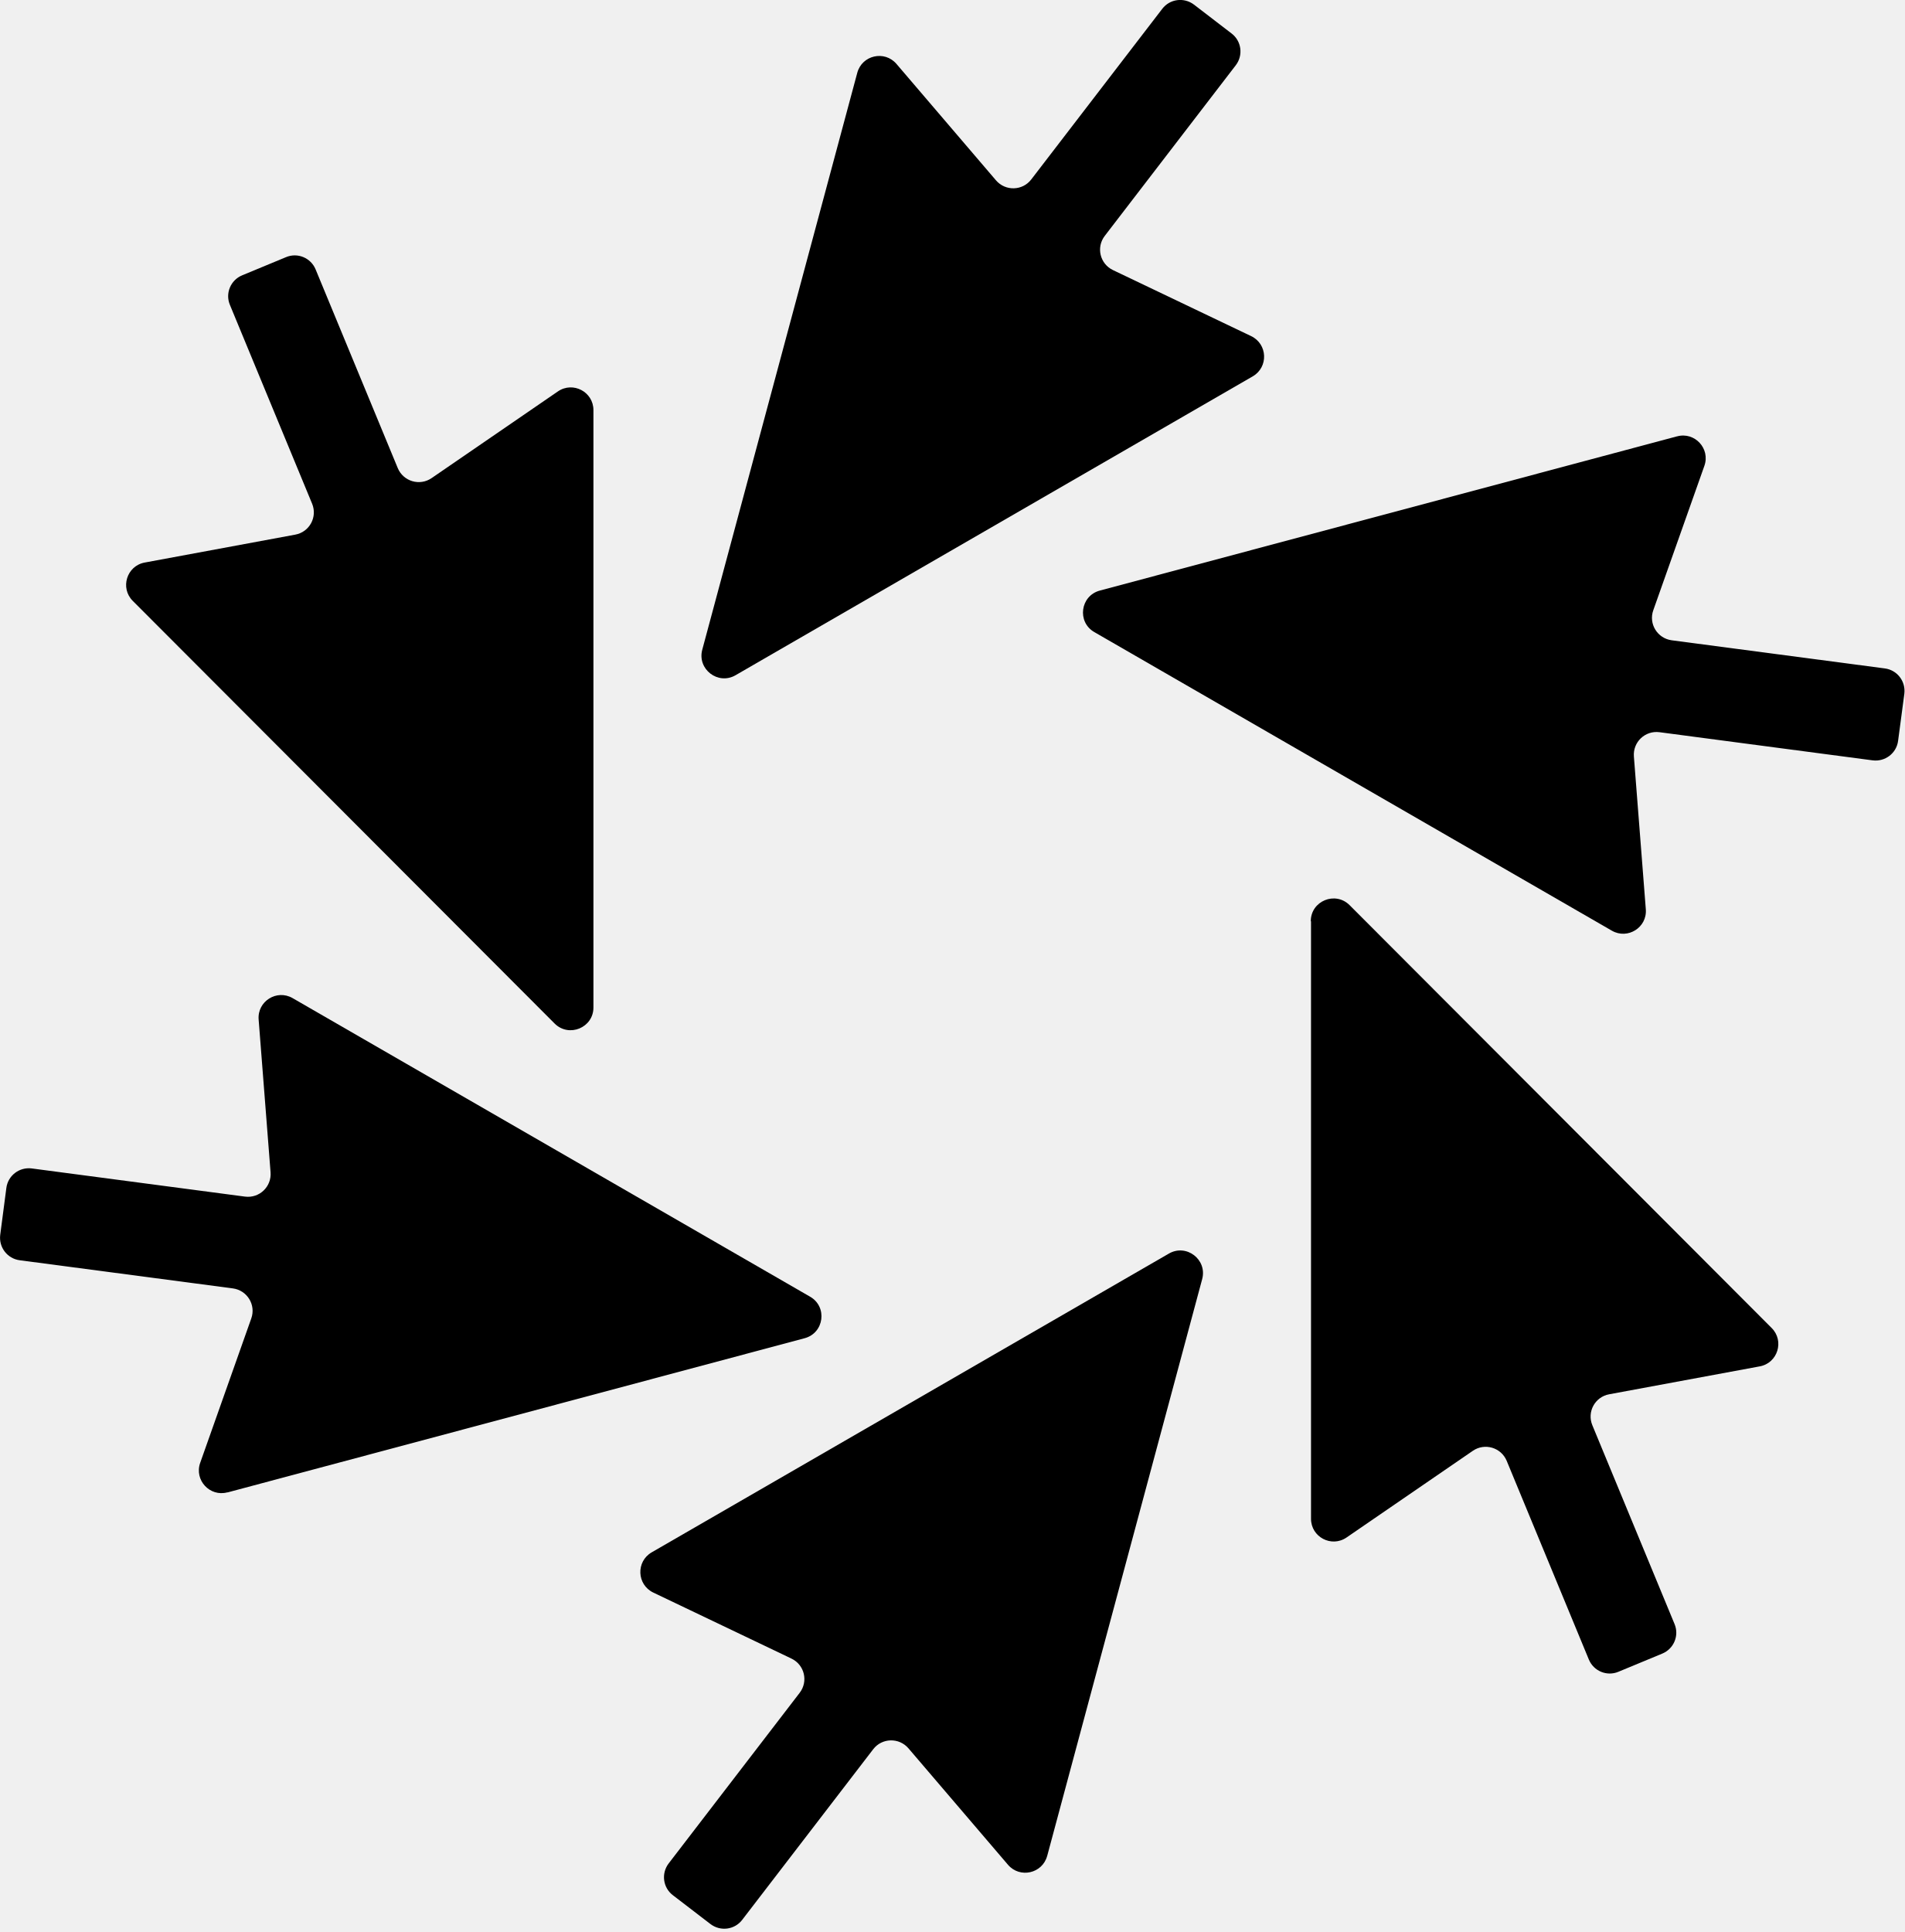
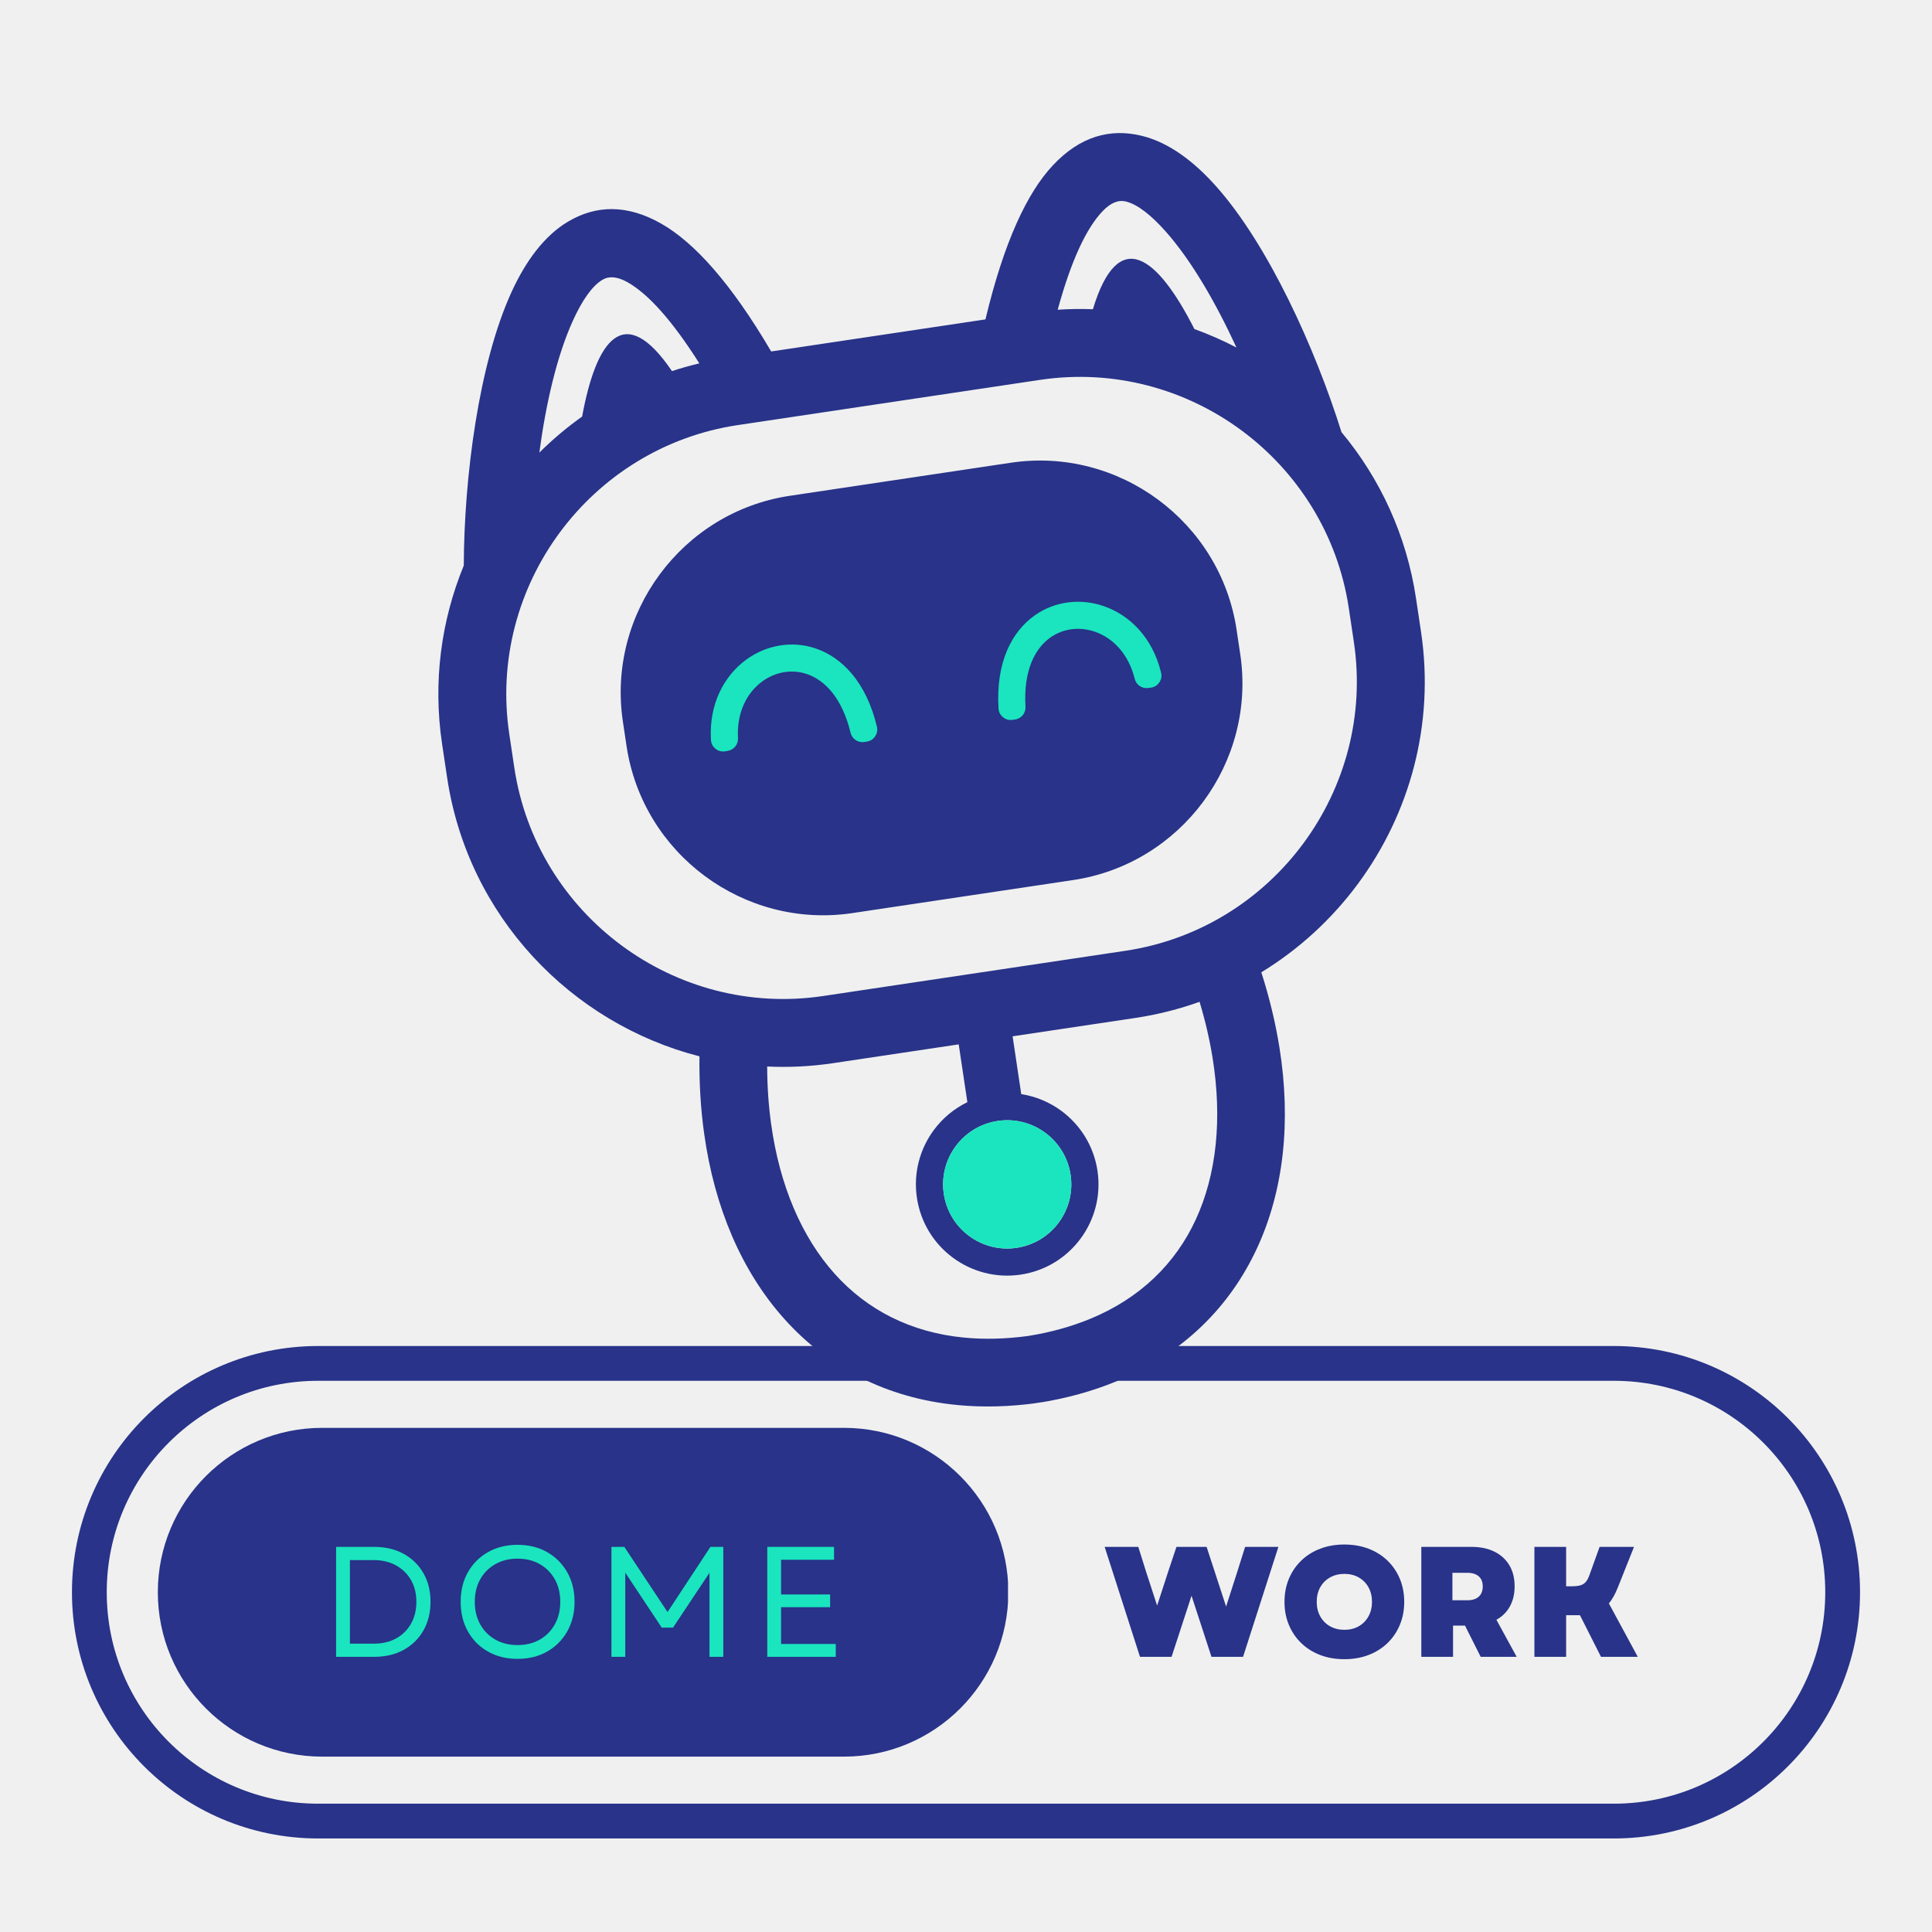
- <svg xmlns="http://www.w3.org/2000/svg" width="345" height="350" viewBox="0 0 345 350" fill="none">
-   <g clip-path="url(#clip0_235_3681)">
-     <path d="M189.698 336.242L217.781 231.72C218.727 228.184 214.923 225.265 211.757 227.094L118.05 281.226C115.192 282.891 115.356 287.065 118.337 288.504L143.378 300.469C145.742 301.6 146.462 304.602 144.858 306.678L121.133 337.578C119.756 339.387 120.085 341.957 121.894 343.335L128.699 348.557C130.508 349.934 133.078 349.605 134.456 347.796L158.181 316.896C159.764 314.819 162.868 314.737 164.575 316.731L182.605 337.825C184.763 340.333 188.834 339.408 189.698 336.221V336.242Z" fill="black" />
-     <path d="M155.302 13.178L127.219 117.7C126.273 121.236 130.077 124.156 133.243 122.326L226.95 68.173C229.808 66.508 229.644 62.335 226.663 60.896L201.622 48.93C199.257 47.8 198.538 44.798 200.142 42.721L223.867 11.821C225.244 10.012 224.915 7.442 223.106 6.065L216.301 0.843C214.492 -0.535 211.922 -0.206 210.544 1.604L186.819 32.504C185.236 34.58 182.132 34.662 180.425 32.668L162.395 11.575C160.237 9.066 156.166 9.992 155.302 13.178Z" fill="black" />
-     <path d="M41.2 270.371L145.763 242.431C149.299 241.486 149.937 236.736 146.75 234.907L53.001 180.816C50.143 179.171 46.587 181.392 46.854 184.702L49.013 212.374C49.218 214.985 46.977 217.123 44.366 216.774L5.757 211.675C3.495 211.387 1.439 212.97 1.151 215.211L0.041 223.702C-0.247 225.964 1.336 228.019 3.577 228.307L42.187 233.406C44.777 233.755 46.402 236.387 45.517 238.854L36.266 265.005C35.156 268.13 38.014 271.214 41.2 270.35V270.371Z" fill="black" />
-     <path d="M303.8 79.049L199.237 106.989C195.701 107.934 195.063 112.684 198.25 114.513L291.999 168.604C294.857 170.249 298.413 168.028 298.146 164.718L295.987 137.046C295.782 134.435 298.023 132.297 300.634 132.646L339.243 137.745C341.505 138.033 343.561 136.45 343.849 134.209L344.979 125.697C345.267 123.436 343.684 121.38 341.443 121.092L302.834 115.994C300.243 115.644 298.619 113.013 299.503 110.545L308.755 84.394C309.865 81.269 307.007 78.186 303.82 79.049H303.8Z" fill="black" />
-     <path d="M24.013 108.819L100.472 185.421C103.062 188.012 107.503 186.182 107.503 182.522V74.3C107.503 70.99 103.802 69.037 101.068 70.908L78.186 86.615C76.027 88.095 73.067 87.211 72.059 84.806L57.175 48.807C56.311 46.71 53.906 45.703 51.809 46.587L43.873 49.876C41.776 50.739 40.768 53.145 41.653 55.242L56.537 91.241C57.544 93.667 56.064 96.38 53.494 96.853L26.213 101.911C22.964 102.507 21.71 106.516 24.054 108.86L24.013 108.819Z" fill="black" />
-     <path d="M237.497 166.918V275.141C237.497 278.451 241.198 280.404 243.932 278.533L266.814 262.826C268.973 261.346 271.933 262.23 272.941 264.635L287.826 300.634C288.689 302.731 291.094 303.738 293.191 302.854L301.127 299.565C303.224 298.701 304.232 296.296 303.348 294.199L288.463 258.2C287.455 255.774 288.936 253.06 291.506 252.588L318.787 247.53C322.036 246.934 323.29 242.925 320.946 240.581L244.487 163.978C241.897 161.388 237.456 163.218 237.456 166.877L237.497 166.918Z" fill="black" />
-   </g>
-   <defs>
-     <clipPath id="clip0_235_3681">
-       <rect width="345" height="349.42" fill="white" />
+ <svg xmlns="http://www.w3.org/2000/svg" width="2000" zoomAndPan="magnify" viewBox="0 0 1500 1500" height="2000" preserveAspectRatio="xMidYMid meet" version="1.0" id="svg57">
+   <defs id="defs14">
+     <g id="g1" />
+     <clipPath id="f8b804c66c">
+       <path d="M 340 103 L 1107 103 L 1107 1092 L 340 1092 Z M 340 103 " clip-rule="nonzero" id="path1" />
+     </clipPath>
+     <clipPath id="169de0e24d">
+       <path d="M 284.172 185.883 L 1041.492 72.57 L 1185.102 1032.387 L 427.781 1145.695 Z M 284.172 185.883 " clip-rule="nonzero" id="path2" />
+     </clipPath>
+     <clipPath id="74ae6cf58a">
+       <path d="M 284.172 185.883 L 1041.492 72.57 L 1185.102 1032.387 L 427.781 1145.695 Z M 284.172 185.883 " clip-rule="nonzero" id="path3" />
+     </clipPath>
+     <clipPath id="0e84efc92d">
+       <path d="M 551 467 L 902 467 L 902 970 L 551 970 Z M 551 467 " clip-rule="nonzero" id="path4" />
+     </clipPath>
+     <clipPath id="9a6279d32e">
+       <path d="M 284.172 185.883 L 1041.492 72.57 L 1185.102 1032.387 L 427.781 1145.695 Z M 284.172 185.883 " clip-rule="nonzero" id="path5" />
+     </clipPath>
+     <clipPath id="7a881679a1">
+       <path d="M 284.172 185.883 L 1041.492 72.57 L 1185.102 1032.387 L 427.781 1145.695 Z M 284.172 185.883 " clip-rule="nonzero" id="path6" />
+     </clipPath>
+     <clipPath id="79fdf953f3">
+       <path d="M 55.871 1045.043 L 1444.117 1045.043 L 1444.117 1427.543 L 55.871 1427.543 Z M 55.871 1045.043 " clip-rule="nonzero" id="path7" />
+     </clipPath>
+     <clipPath id="13fcd61433">
+       <path d="M 247.039 1045.043 L 1252.957 1045.043 C 1358.539 1045.043 1444.125 1130.629 1444.125 1236.211 C 1444.125 1341.789 1358.539 1427.379 1252.957 1427.379 L 247.039 1427.379 C 141.461 1427.379 55.871 1341.789 55.871 1236.211 C 55.871 1130.629 141.461 1045.043 247.039 1045.043 Z M 247.039 1045.043 " clip-rule="nonzero" id="path8" />
+     </clipPath>
+     <clipPath id="526453be26">
+       <path d="M 122.535 1108.582 L 783 1108.582 L 783 1363.84 L 122.535 1363.84 Z M 122.535 1108.582 " clip-rule="nonzero" id="path9" />
+     </clipPath>
+     <clipPath id="147e76e816">
+       <path d="M 250.164 1108.582 L 655.246 1108.582 C 725.734 1108.582 782.875 1165.723 782.875 1236.211 C 782.875 1306.699 725.734 1363.84 655.246 1363.84 L 250.164 1363.84 C 179.676 1363.84 122.535 1306.699 122.535 1236.211 C 122.535 1165.723 179.676 1108.582 250.164 1108.582 Z M 250.164 1108.582 " clip-rule="nonzero" id="path10" />
+     </clipPath>
+     <clipPath id="fc768c6257">
+       <path d="M 0.535 0.582 L 660.879 0.582 L 660.879 255.84 L 0.535 255.84 Z M 0.535 0.582 " clip-rule="nonzero" id="path11" />
+     </clipPath>
+     <clipPath id="65d70ee63d">
+       <path d="M 128.164 0.582 L 533.246 0.582 C 603.734 0.582 660.875 57.723 660.875 128.211 C 660.875 198.699 603.734 255.84 533.246 255.84 L 128.164 255.84 C 57.676 255.84 0.535 198.699 0.535 128.211 C 0.535 57.723 57.676 0.582 128.164 0.582 Z M 128.164 0.582 " clip-rule="nonzero" id="path12" />
+     </clipPath>
+     <clipPath id="619f01f167">
+       <rect x="0" width="661" y="0" height="256" id="rect12" />
+     </clipPath>
+     <clipPath id="a6304845a8">
+       <rect x="0" width="426" y="0" height="178" id="rect13" />
+     </clipPath>
+     <clipPath id="47f8c8b454">
+       <rect x="0" width="431" y="0" height="178" id="rect14" />
    </clipPath>
  </defs>
+   <g clip-path="url(#f8b804c66c)" id="g18">
+     <g clip-path="url(#169de0e24d)" id="g17">
+       <g clip-path="url(#74ae6cf58a)" id="g16">
+         <path fill="#283389" d="M 1041.52 335.52 C 1021.023 270.086 984.801 190.555 944.684 145.211 C 926.652 124.828 907.078 110.469 886.434 105.434 C 862.145 99.492 838.723 105.691 817.508 128.305 C 797.5 149.605 779.492 187.738 765.105 247.98 L 598.75 272.871 C 567.359 219.477 538.98 188.309 513.613 173.773 C 486.707 158.359 462.52 159.285 441.012 172.078 C 422.77 182.93 408.234 202.395 396.957 227.164 C 371.707 282.695 360.348 370.273 360.074 439.082 C 342.609 481.594 335.984 529.133 343.242 577.648 L 347.145 603.723 C 363.262 711.449 443.406 794.57 543.066 820.141 C 542.797 840.863 544.008 860.914 546.699 880.109 C 554.742 937.785 576.02 987.285 608.938 1023.996 C 642.73 1061.688 688.191 1085.594 743.66 1090.895 C 763.148 1092.754 783.984 1092.262 806.105 1089.176 L 806.504 1089.117 C 828.562 1085.59 848.629 1079.965 866.723 1072.48 C 918.203 1051.156 954.684 1015.012 975.961 969.082 C 996.676 924.367 1002.555 870.809 993.359 813.277 C 990.297 794.164 985.609 774.633 979.285 754.895 C 1008.668 736.969 1034.078 713.5 1054.277 686.219 C 1094.465 631.914 1114.016 562.324 1103.285 490.613 L 1099.383 464.539 C 1092.02 415.336 1071.332 371.293 1041.52 335.52 Z M 855.809 164.211 C 862.367 157.234 868.488 155.051 874.082 156.43 C 883.359 158.688 894.062 167.312 905.34 180.062 C 925.035 202.348 943.914 234.918 959.977 269.805 C 949.445 264.32 938.523 259.527 927.301 255.461 C 927.301 255.461 927.324 255.457 927.324 255.457 C 898.809 199.324 868.371 174.527 848.516 240.094 C 839.48 239.746 830.379 239.863 821.191 240.469 C 831.844 201.582 843.566 177.223 855.809 164.211 Z M 444.797 248.949 C 451.848 233.457 459.562 222.098 467.77 217.203 C 472.734 214.242 479.227 214.535 487.52 219.293 C 503.016 228.176 521.375 248.035 542.969 282.121 C 535.758 283.832 528.66 285.844 521.715 288.129 C 484.531 233.34 462.93 263.816 451.957 323.414 C 440.094 331.844 428.98 341.223 418.738 351.398 C 423.871 313.109 432.418 276.168 444.797 248.949 Z M 928.312 947.043 C 912.594 980.984 885.359 1007.824 846.746 1023.809 C 832.145 1029.84 816.078 1034.371 798.535 1037.199 C 780.93 1039.629 764.242 1040.023 748.516 1038.504 C 706.914 1034.523 673.016 1016.832 648.051 988.977 C 622.195 960.145 605.305 920.152 598.707 872.734 C 596.715 858.504 595.68 843.566 595.617 828.027 C 612.461 828.836 629.625 828.008 646.891 825.426 L 744.344 810.844 L 751.062 855.73 C 740.637 860.777 731.734 868.285 725.016 877.371 C 714.23 891.949 708.996 910.656 711.891 930 C 714.785 949.348 725.242 965.703 739.848 976.484 C 754.426 987.27 773.133 992.504 792.477 989.609 C 811.82 986.715 828.18 976.258 838.961 961.656 C 849.746 947.074 854.98 928.371 852.086 909.023 C 849.191 889.68 838.711 873.324 824.133 862.539 C 815.047 855.82 804.34 851.246 792.895 849.473 L 786.18 804.586 L 881.531 790.32 C 898.816 787.73 915.449 783.5 931.344 777.797 C 935.832 792.672 939.188 807.242 941.469 821.426 C 949.039 868.699 944.594 911.883 928.312 947.043 Z M 774.629 870.309 C 788.219 868.277 801.348 871.945 811.602 879.531 C 821.836 887.121 829.188 898.602 831.223 912.191 C 833.254 925.781 829.586 938.914 822.023 949.164 C 814.438 959.418 802.953 966.773 789.363 968.805 C 775.773 970.84 762.645 967.168 752.387 959.582 C 742.137 952.02 734.805 940.512 732.77 926.922 C 730.738 913.332 734.406 900.203 741.969 889.949 C 749.555 879.695 761.035 872.344 774.629 870.309 Z M 1051.133 498.391 C 1059.711 555.719 1044.031 611.379 1011.883 654.863 C 979.719 698.348 931.102 729.609 873.754 738.191 L 639.09 773.301 C 524.371 790.465 416.457 710.641 399.293 595.922 L 395.391 569.848 C 386.812 512.52 402.496 456.859 434.641 413.375 C 466.812 369.914 515.445 338.625 572.77 330.047 L 807.434 294.938 C 922.152 277.773 1030.066 357.598 1047.234 472.316 Z M 960.082 488.934 L 962.934 507.988 C 969.203 549.891 957.754 590.57 934.246 622.352 C 910.734 654.133 875.188 676.988 833.289 683.258 L 661.75 708.926 C 577.887 721.473 499.004 663.125 486.457 579.258 L 483.605 560.203 C 477.332 518.281 488.785 477.598 512.297 445.84 C 535.805 414.059 571.352 391.203 613.273 384.93 L 784.812 359.262 C 868.656 346.742 947.539 405.09 960.082 488.934 Z M 960.082 488.934 " fill-opacity="1" fill-rule="evenodd" id="path16" />
+       </g>
+     </g>
+   </g>
+   <g clip-path="url(#0e84efc92d)" id="g21">
+     <g clip-path="url(#9a6279d32e)" id="g20">
+       <g clip-path="url(#7a881679a1)" id="g19">
+         <path fill="#1ae5be" d="M 811.602 879.508 C 821.832 887.098 829.184 898.578 831.219 912.172 C 833.25 925.762 829.582 938.891 822.02 949.141 C 814.434 959.398 802.949 966.75 789.359 968.781 C 775.77 970.816 762.641 967.145 752.387 959.562 C 742.133 951.996 734.801 940.492 732.766 926.898 C 730.734 913.309 734.402 900.18 741.965 889.93 C 749.531 879.676 761.035 872.32 774.625 870.289 C 788.238 868.273 801.371 871.941 811.602 879.508 Z M 632.914 503.328 C 623.695 500.25 614.125 499.668 604.926 501.25 C 595.77 502.82 587.027 506.551 579.359 512.156 C 562.164 524.73 550.324 546.645 551.98 574.5 C 552.148 577.281 553.359 579.637 555.543 581.367 C 557.727 583.102 560.289 583.758 563.051 583.301 L 565.082 582.949 C 569.871 582.145 573.242 577.906 572.973 573.082 C 571.883 553.102 579.949 537.73 591.719 529.137 C 596.777 525.438 602.496 522.973 608.43 521.949 C 614.297 520.938 620.418 521.312 626.324 523.277 C 640.711 528.074 653.984 542.379 660.379 568.918 C 661.535 573.77 666.23 576.891 671.156 576.062 L 673.145 575.742 C 675.836 575.297 677.984 573.91 679.496 571.625 C 681.012 569.34 681.449 566.828 680.824 564.16 C 672.508 529.449 653.656 510.227 632.914 503.328 Z M 857.051 470.629 C 848.078 467.516 838.605 466.512 829.41 467.684 C 820.152 468.863 811.172 472.223 803.258 477.863 C 785.445 490.531 773.043 514.43 775.254 550.078 C 775.414 552.816 776.59 555.082 778.707 556.824 C 780.824 558.57 783.281 559.266 785.988 558.906 L 787.984 558.629 C 792.934 557.98 796.512 553.617 796.199 548.641 C 794.547 521.418 803.047 503.828 815.398 495.035 C 820.473 491.426 826.215 489.273 832.121 488.527 C 838.098 487.77 844.285 488.449 850.203 490.504 C 863.977 495.277 876.207 507.613 880.992 527.039 C 882.152 531.754 886.613 534.797 891.43 534.168 L 893.473 533.906 C 896.246 533.539 898.484 532.184 900.062 529.867 C 901.645 527.57 902.137 524.961 901.457 522.258 C 894.906 495.086 877.172 477.602 857.051 470.629 Z M 857.051 470.629 " fill-opacity="1" fill-rule="nonzero" id="path18" />
+       </g>
+     </g>
+   </g>
+   <g clip-path="url(#79fdf953f3)" id="g23">
+     <g clip-path="url(#13fcd61433)" id="g22">
+       <path stroke-linecap="butt" transform="matrix(0.75, 0, 0, 0.75, 55.8685, 1045.042)" fill="none" stroke-linejoin="miter" d="M 254.894 0.002 L 1596.118 0.002 C 1736.894 0.002 1851.009 114.116 1851.009 254.893 C 1851.009 395.663 1736.894 509.783 1596.118 509.783 L 254.894 509.783 C 114.123 509.783 0.003 395.663 0.003 254.893 C 0.003 114.116 114.123 0.002 254.894 0.002 Z M 254.894 0.002 " stroke="#283389" stroke-width="72" stroke-opacity="1" stroke-miterlimit="4" id="path21" />
+     </g>
+   </g>
+   <g clip-path="url(#526453be26)" id="g29">
+     <g clip-path="url(#147e76e816)" id="g28">
+       <g transform="matrix(1, 0, 0, 1, 122, 1108)" id="g27">
+         <g clip-path="url(#619f01f167)" id="g26">
+           <g clip-path="url(#fc768c6257)" id="g25">
+             <g clip-path="url(#65d70ee63d)" id="g24">
+               <path fill="#283389" d="M 0.535 0.582 L 660.617 0.582 L 660.617 255.84 L 0.535 255.84 Z M 0.535 0.582 " fill-opacity="1" fill-rule="nonzero" id="path23" />
+             </g>
+           </g>
+         </g>
+       </g>
+     </g>
+   </g>
+   <g transform="matrix(1, 0, 0, 1, 243, 1156)" id="g43">
+     <g clip-path="url(#a6304845a8)" id="g42">
+       <g fill="#1ae5be" fill-opacity="1" id="g32">
+         <g transform="translate(5.505508, 130.3654)" id="g31">
+           <g id="g30">
+             <path d="M 12.438 0 L 12.438 -85.375 L 41.953 -85.375 C 50.734 -85.375 58.395 -83.562 64.938 -79.938 C 71.488 -76.32 76.594 -71.32 80.25 -64.938 C 83.914 -58.562 85.75 -51.145 85.75 -42.688 C 85.75 -34.312 83.914 -26.91 80.25 -20.484 C 76.594 -14.066 71.488 -9.047 64.938 -5.422 C 58.395 -1.805 50.734 0 41.953 0 Z M 23.172 -10.25 L 41.953 -10.25 C 48.461 -10.25 54.176 -11.609 59.094 -14.328 C 64.008 -17.055 67.848 -20.859 70.609 -25.734 C 73.379 -30.609 74.766 -36.258 74.766 -42.688 C 74.766 -49.195 73.359 -54.867 70.547 -59.703 C 67.742 -64.535 63.863 -68.312 58.906 -71.031 C 53.945 -73.758 48.133 -75.125 41.469 -75.125 L 23.172 -75.125 Z M 23.172 -10.25 " id="path29" />
+           </g>
+         </g>
+       </g>
+       <g fill="#1ae5be" fill-opacity="1" id="g35">
+         <g transform="translate(107.5794, 130.3654)" id="g34">
+           <g id="g33">
+             <path d="M 51.234 1.578 C 42.609 1.578 34.961 -0.305 28.297 -4.078 C 21.629 -7.859 16.426 -13.082 12.688 -19.75 C 8.945 -26.426 7.078 -34.07 7.078 -42.688 C 7.078 -51.383 8.945 -59.047 12.688 -65.672 C 16.426 -72.305 21.629 -77.516 28.297 -81.297 C 34.961 -85.078 42.609 -86.969 51.234 -86.969 C 59.93 -86.969 67.594 -85.078 74.219 -81.297 C 80.844 -77.516 86.047 -72.305 89.828 -65.672 C 93.609 -59.047 95.5 -51.383 95.5 -42.688 C 95.5 -34.07 93.609 -26.426 89.828 -19.75 C 86.047 -13.082 80.844 -7.859 74.219 -4.078 C 67.594 -0.305 59.93 1.578 51.234 1.578 Z M 18.047 -42.688 C 18.047 -36.102 19.445 -30.289 22.25 -25.25 C 25.062 -20.207 28.969 -16.258 33.969 -13.406 C 38.969 -10.562 44.723 -9.141 51.234 -9.141 C 57.816 -9.141 63.586 -10.562 68.547 -13.406 C 73.504 -16.258 77.383 -20.207 80.188 -25.25 C 83 -30.289 84.406 -36.102 84.406 -42.688 C 84.406 -49.352 83 -55.188 80.188 -60.188 C 77.383 -65.188 73.504 -69.109 68.547 -71.953 C 63.586 -74.805 57.816 -76.234 51.234 -76.234 C 44.723 -76.234 38.969 -74.805 33.969 -71.953 C 28.969 -69.109 25.062 -65.188 22.25 -60.188 C 19.445 -55.188 18.047 -49.352 18.047 -42.688 Z M 18.047 -42.688 " id="path32" />
+           </g>
+         </g>
+       </g>
+       <g fill="#1ae5be" fill-opacity="1" id="g38">
+         <g transform="translate(219.2873, 130.3654)" id="g37">
+           <g id="g36">
+             <path d="M 12.438 0 L 12.438 -85.375 L 22.438 -85.375 L 55.984 -34.766 L 89.281 -85.375 L 99.281 -85.375 L 99.281 0 L 88.547 0 L 88.547 -65.25 L 60.25 -22.688 L 51.469 -22.688 L 23.172 -65.375 L 23.172 0 Z M 12.438 0 " id="path35" />
+           </g>
+         </g>
+       </g>
+       <g fill="#1ae5be" fill-opacity="1" id="g41">
+         <g transform="translate(340.2634, 130.3654)" id="g40">
+           <g id="g39">
+             <path d="M 12.438 0 L 12.438 -85.375 L 64.281 -85.375 L 64.281 -75.375 L 23.172 -75.375 L 23.172 -48.422 L 61.234 -48.422 L 61.234 -38.547 L 23.172 -38.547 L 23.172 -10 L 65.625 -10 L 65.625 0 Z M 12.438 0 " id="path38" />
+           </g>
+         </g>
+       </g>
+     </g>
+   </g>
+   <g transform="matrix(1, 0, 0, 1, 853, 1156)" id="g57">
+     <g clip-path="url(#47f8c8b454)" id="g56">
+       <g fill="#283389" fill-opacity="1" id="g46">
+         <g transform="translate(4.043129, 130.3654)" id="g45">
+           <g id="g44">
+             <path d="M 28.047 0 L 0.609 -85.375 L 26.719 -85.375 L 32.688 -66.344 L 41.344 -39.766 L 50 -66.344 L 56.344 -85.375 L 79.766 -85.375 L 94.891 -39.031 L 103.672 -66.344 L 109.656 -85.375 L 135.5 -85.375 L 108.062 0 L 83.547 0 L 68.062 -47.453 L 52.562 0 Z M 28.047 0 " id="path43" />
+           </g>
+         </g>
+       </g>
+       <g fill="#283389" fill-opacity="1" id="g49">
+         <g transform="translate(140.1392, 130.3654)" id="g48">
+           <g id="g47">
+             <path d="M 50.609 1.828 C 43.785 1.828 37.547 0.75 31.891 -1.406 C 26.242 -3.562 21.348 -6.629 17.203 -10.609 C 13.055 -14.598 9.844 -19.316 7.562 -24.766 C 5.281 -30.211 4.141 -36.188 4.141 -42.688 C 4.141 -49.195 5.281 -55.176 7.562 -60.625 C 9.844 -66.07 13.055 -70.785 17.203 -74.766 C 21.348 -78.754 26.242 -81.82 31.891 -83.969 C 37.547 -86.125 43.785 -87.203 50.609 -87.203 C 57.441 -87.203 63.68 -86.125 69.328 -83.969 C 74.984 -81.82 79.883 -78.754 84.031 -74.766 C 88.176 -70.785 91.391 -66.07 93.672 -60.625 C 95.953 -55.176 97.094 -49.195 97.094 -42.688 C 97.094 -36.188 95.953 -30.211 93.672 -24.766 C 91.391 -19.316 88.176 -14.598 84.031 -10.609 C 79.883 -6.629 74.984 -3.562 69.328 -1.406 C 63.68 0.75 57.441 1.828 50.609 1.828 Z M 29.156 -42.688 C 29.156 -38.457 30.066 -34.695 31.891 -31.406 C 33.723 -28.113 36.266 -25.551 39.516 -23.719 C 42.766 -21.895 46.461 -20.984 50.609 -20.984 C 54.836 -20.984 58.555 -21.895 61.766 -23.719 C 64.984 -25.551 67.504 -28.113 69.328 -31.406 C 71.16 -34.695 72.078 -38.457 72.078 -42.688 C 72.078 -47 71.16 -50.781 69.328 -54.031 C 67.504 -57.281 64.984 -59.82 61.766 -61.656 C 58.555 -63.488 54.836 -64.406 50.609 -64.406 C 46.461 -64.406 42.766 -63.488 39.516 -61.656 C 36.266 -59.82 33.723 -57.281 31.891 -54.031 C 30.066 -50.781 29.156 -47 29.156 -42.688 Z M 29.156 -42.688 " id="path46" />
+           </g>
+         </g>
+       </g>
+       <g fill="#283389" fill-opacity="1" id="g52">
+         <g transform="translate(241.4795, 130.3654)" id="g51">
+           <g id="g50">
+             <path d="M 9.031 0 L 9.031 -85.375 L 47.938 -85.375 C 54.844 -85.375 60.797 -84.133 65.797 -81.656 C 70.797 -79.176 74.656 -75.66 77.375 -71.109 C 80.102 -66.555 81.469 -61.109 81.469 -54.766 C 81.469 -48.828 80.25 -43.641 77.812 -39.203 C 75.375 -34.773 71.879 -31.301 67.328 -28.781 L 83.062 0 L 55.125 0 L 42.938 -24.266 L 33.656 -24.266 L 33.656 0 Z M 33.172 -43.906 L 44.641 -43.906 C 48.547 -43.906 51.535 -44.836 53.609 -46.703 C 55.68 -48.578 56.719 -51.223 56.719 -54.641 C 56.719 -58.055 55.68 -60.676 53.609 -62.5 C 51.535 -64.332 48.547 -65.25 44.641 -65.25 L 33.172 -65.25 Z M 33.172 -43.906 " id="path49" />
+           </g>
+         </g>
+       </g>
+       <g fill="#283389" fill-opacity="1" id="g55">
+         <g transform="translate(329.2834, 130.3654)" id="g54">
+           <g id="g53">
+             <path d="M 9.031 0 L 9.031 -85.375 L 33.656 -85.375 L 33.656 -54.766 L 37.812 -54.766 C 40.738 -54.766 43.078 -55.023 44.828 -55.547 C 46.578 -56.078 48 -57.016 49.094 -58.359 C 50.188 -59.703 51.141 -61.594 51.953 -64.031 L 59.641 -85.375 L 86.359 -85.375 L 73.672 -53.547 C 71.711 -48.66 69.438 -44.633 66.844 -41.469 L 89.281 0 L 60.734 0 L 44.391 -32.328 L 33.656 -32.328 L 33.656 0 Z M 9.031 0 " id="path52" />
+           </g>
+         </g>
+       </g>
+     </g>
+   </g>
</svg>
